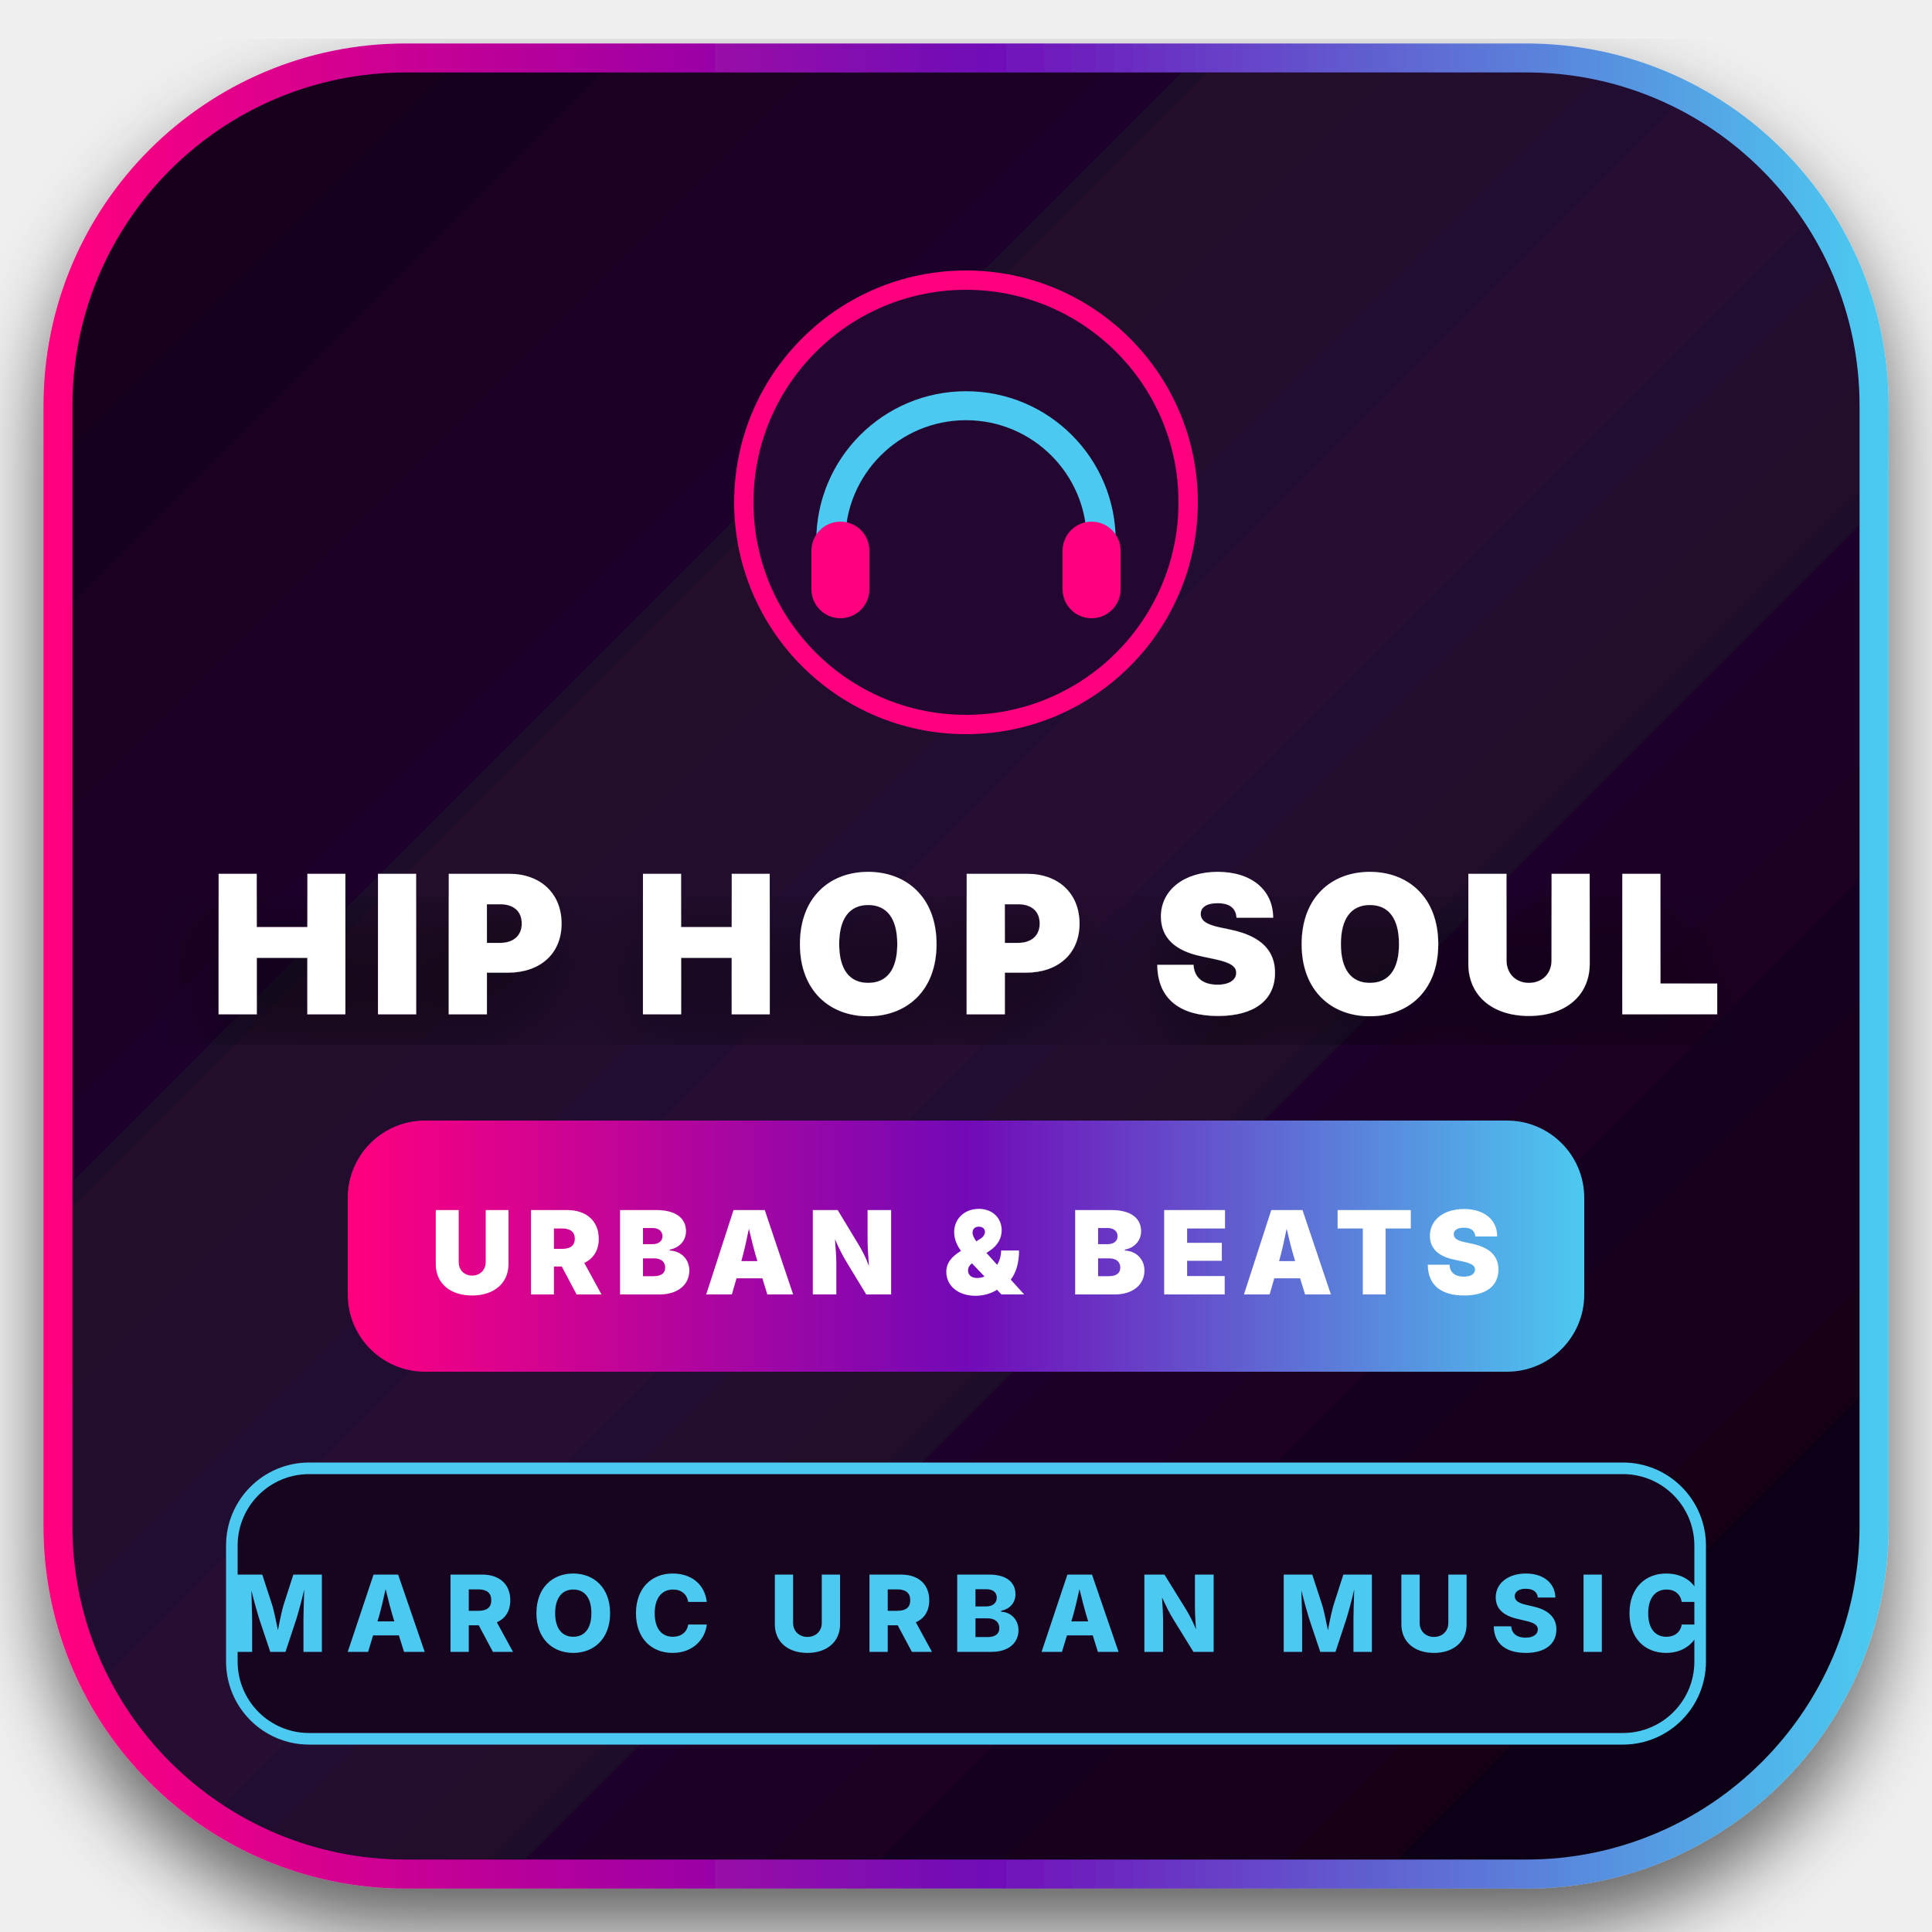
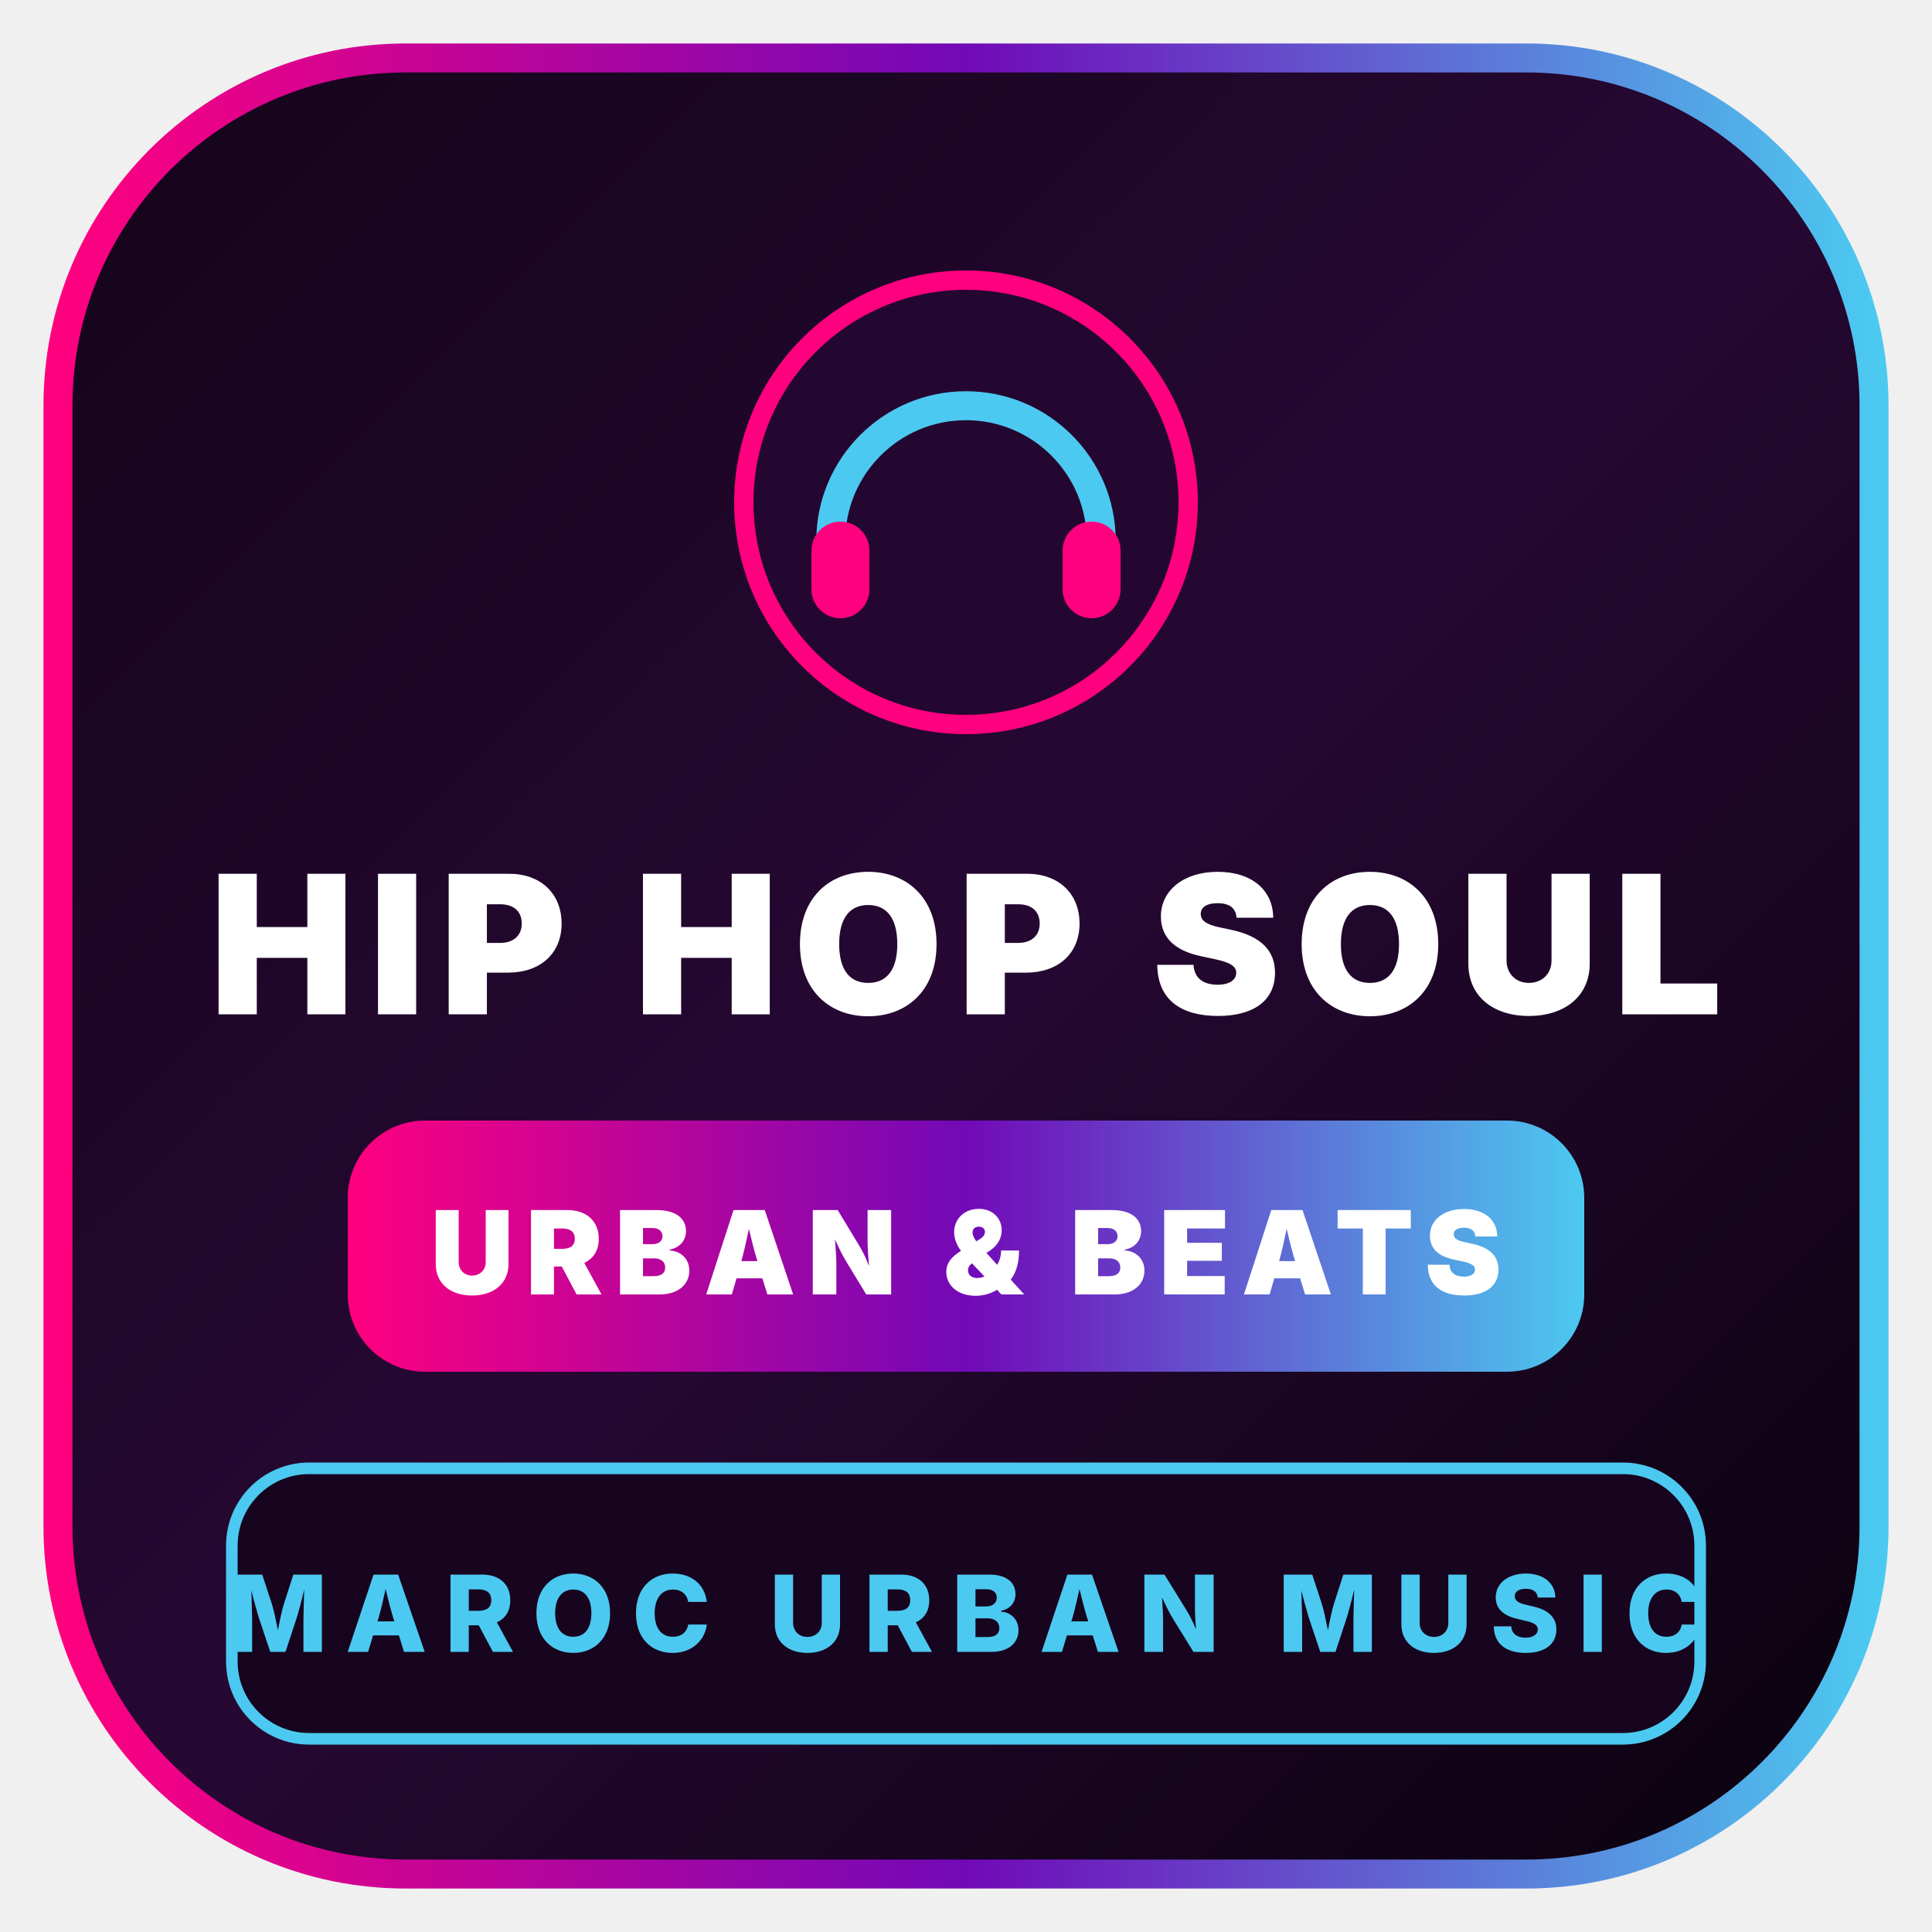
<svg xmlns="http://www.w3.org/2000/svg" viewBox="0 0 200 200" width="100%" height="100%">
  <defs>
    <linearGradient id="hhsBg" x1="0%" y1="0%" x2="100%" y2="100%">
      <stop offset="0%" stop-color="#14041a" />
      <stop offset="50%" stop-color="#260833" />
      <stop offset="100%" stop-color="#0a020d" />
    </linearGradient>
    <linearGradient id="hhsNeon" x1="0%" y1="0%" x2="100%" y2="0%">
      <stop offset="0%" stop-color="#FF007F" />
      <stop offset="50%" stop-color="#7209B7" />
      <stop offset="100%" stop-color="#4CC9F0" />
    </linearGradient>
-     <filter id="hhsShadow" x="-10%" y="-10%" width="130%" height="130%">
-       <feDropShadow dx="0" dy="4" stdDeviation="4" flood-color="#000000" flood-opacity="0.6" />
-     </filter>
  </defs>
-   <rect x="6" y="6" width="188" height="188" rx="36" fill="url(#hhsBg)" stroke="url(#hhsNeon)" stroke-width="3" filter="url(#hhsShadow)" />
+   <rect x="6" y="6" width="188" height="188" rx="36" fill="url(#hhsBg)" stroke="url(#hhsNeon)" stroke-width="3" />
  <g transform="translate(100, 52)">
    <circle cx="0" cy="0" r="23" fill="#240730" stroke="#FF007F" stroke-width="2" />
    <path d="M -14 4 A 14 14 0 0 1 14 4" fill="none" stroke="#4CC9F0" stroke-width="3" stroke-linecap="round" />
    <rect x="-16" y="2" width="6" height="10" rx="3" fill="#FF007F" />
    <rect x="10" y="2" width="6" height="10" rx="3" fill="#FF007F" />
  </g>
-   <text x="100" y="105" fill="#FFFFFF" font-family="'Inter', -apple-system, sans-serif" font-weight="900" font-size="20" letter-spacing="1.5" text-anchor="middle" filter="url(#hhsShadow)">HIP HOP SOUL</text>
+   <text x="100" y="105" fill="#FFFFFF" font-family="'Inter', -apple-system, sans-serif" font-weight="900" font-size="20" letter-spacing="1.5" text-anchor="middle">HIP HOP SOUL</text>
  <rect x="36" y="116" width="128" height="26" rx="8" fill="url(#hhsNeon)" />
  <text x="100" y="134" fill="#FFFFFF" font-family="'Inter', sans-serif" font-weight="900" font-size="12" letter-spacing="1.2" text-anchor="middle">URBAN &amp; BEATS</text>
  <rect x="24" y="152" width="152" height="28" rx="8" fill="#17041f" stroke="#4CC9F0" stroke-width="1.2" />
  <text x="100" y="171" fill="#4CC9F0" font-family="'Inter', sans-serif" font-weight="800" font-size="11" letter-spacing="1.8" text-anchor="middle">MAROC URBAN MUSIC</text>
</svg>
